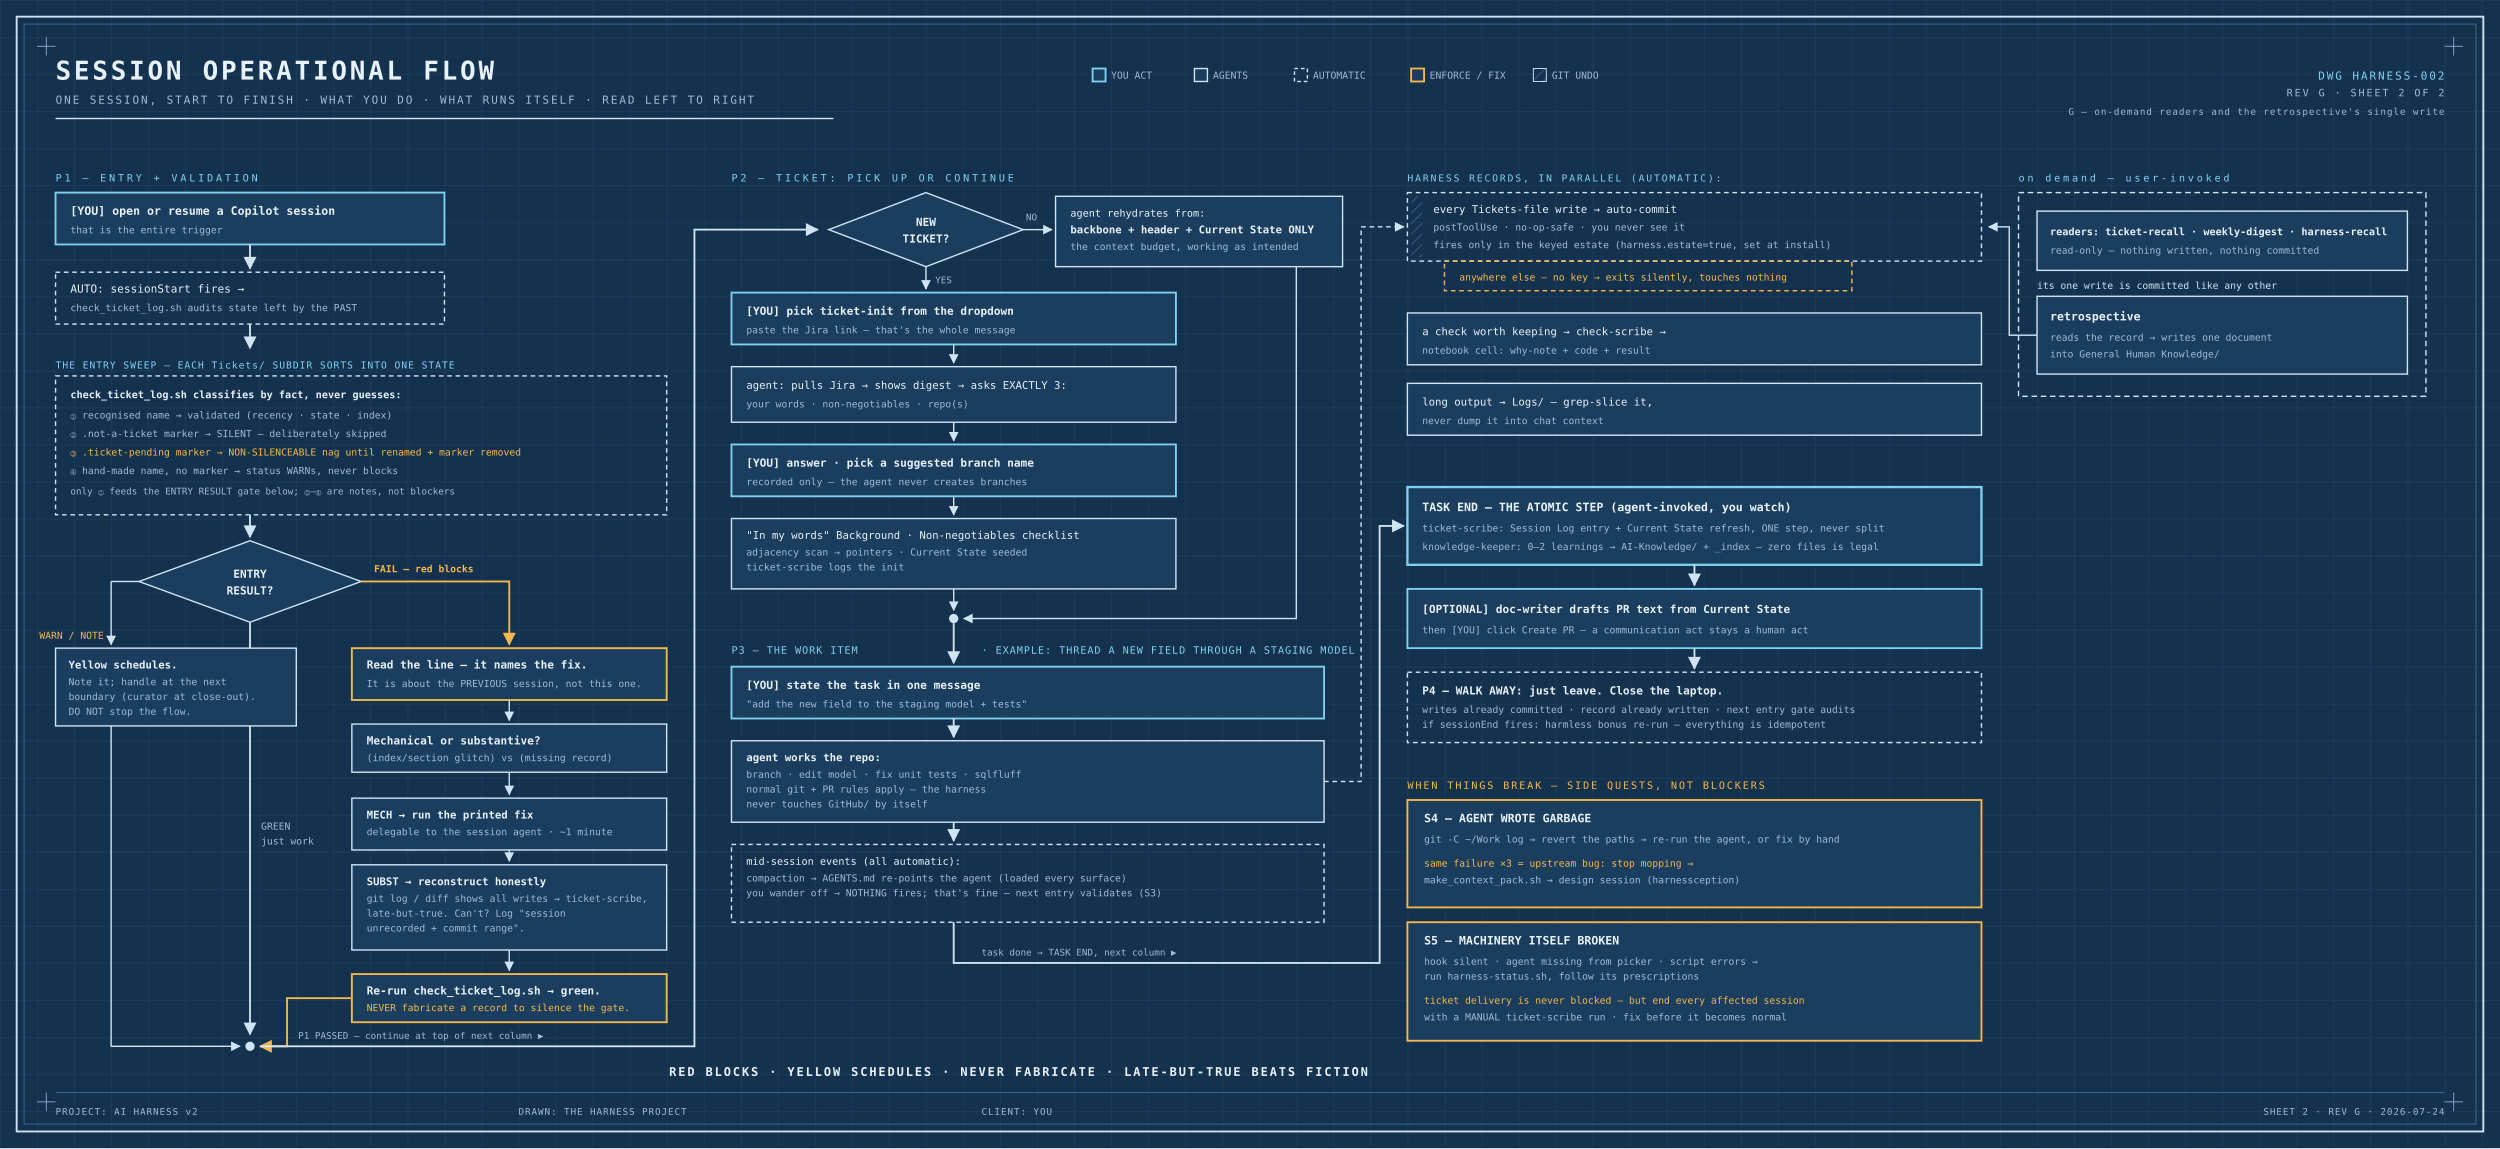
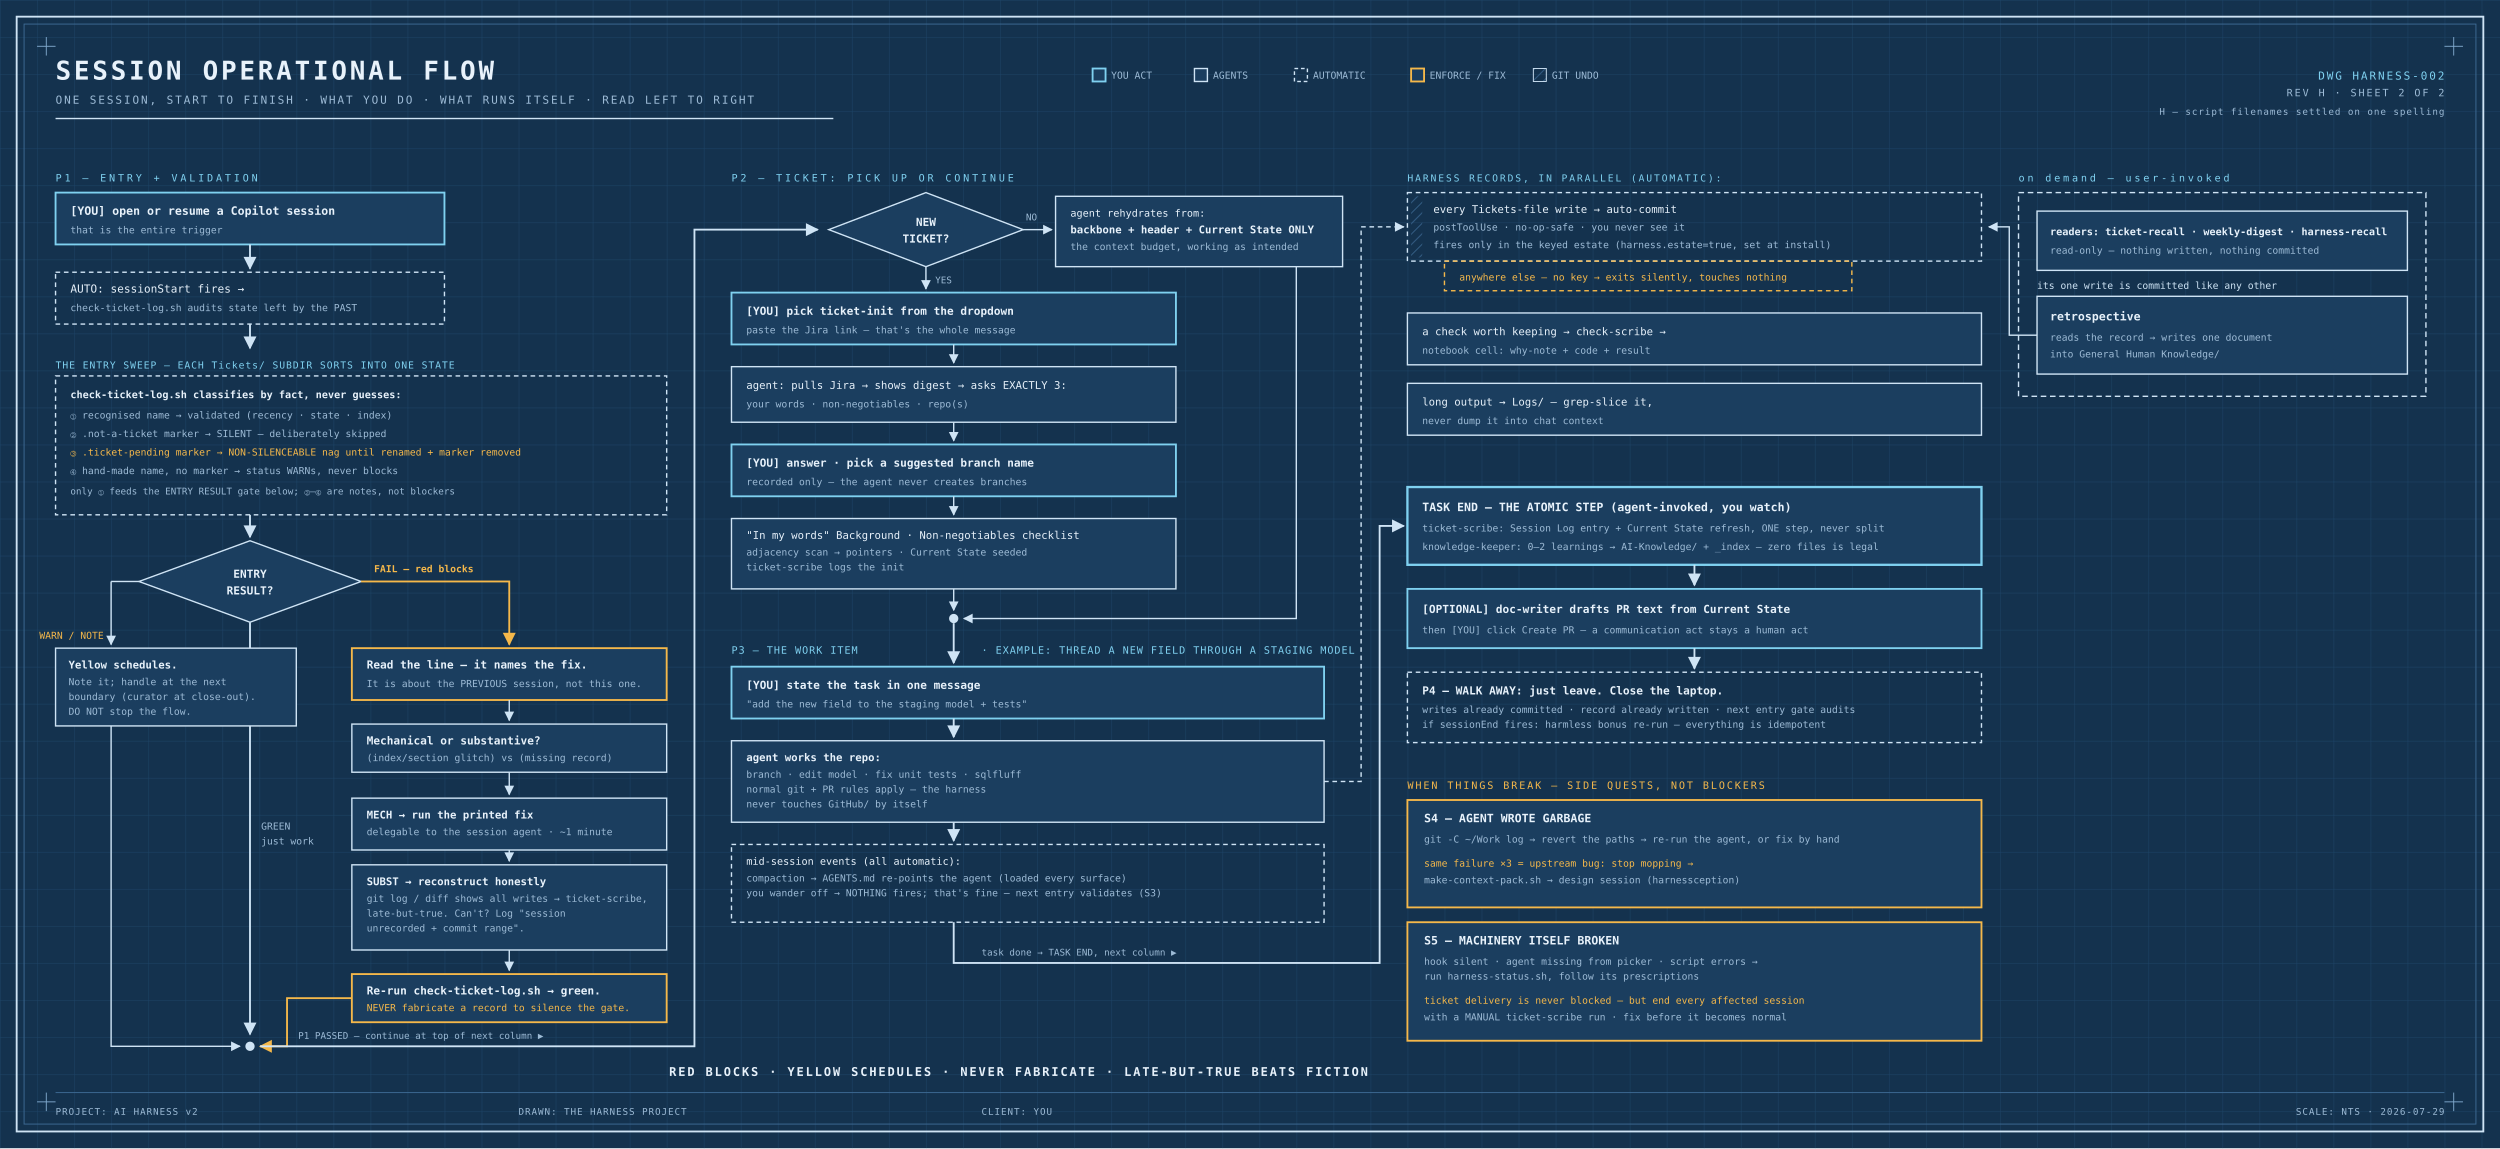
<svg xmlns="http://www.w3.org/2000/svg" width="2700" height="1240" viewBox="0 0 2700 1240" font-family="ui-monospace, SFMono-Regular, Menlo, Consolas, monospace">
  <defs>
    <pattern id="grid" width="40" height="40" patternUnits="userSpaceOnUse">
      <path d="M40 0H0V40" fill="none" stroke="#1E4568" stroke-width="1" />
    </pattern>
    <pattern id="hatch" width="8" height="8" patternUnits="userSpaceOnUse" patternTransform="rotate(45)">
      <line x1="0" y1="0" x2="0" y2="8" stroke="#3D6A94" stroke-width="1.5" />
    </pattern>
    <marker id="arw" viewBox="0 0 10 10" refX="9" refY="5" markerWidth="7" markerHeight="7" orient="auto-start-reverse">
      <path d="M0 0 L10 5 L0 10 z" fill="#CFE4F5" />
    </marker>
    <marker id="arwA" viewBox="0 0 10 10" refX="9" refY="5" markerWidth="7" markerHeight="7" orient="auto-start-reverse">
      <path d="M0 0 L10 5 L0 10 z" fill="#F5B84A" />
    </marker>
  </defs>
  <rect width="2700" height="1240" fill="#14324E" />
  <rect width="2700" height="1240" fill="url(#grid)" />
  <rect x="18" y="18" width="2664" height="1204" fill="none" stroke="#CFE4F5" stroke-width="2" />
  <rect x="26" y="26" width="2648" height="1188" fill="none" stroke="#3D6A94" stroke-width="1" />
  <g stroke="#7FA8CC" stroke-width="1">
    <path d="M50 40 v20 M40 50 h20" />
    <path d="M2650 40 v20 M2640 50 h20" />
    <path d="M50 1180 v20 M40 1190 h20" />
    <path d="M2650 1180 v20 M2640 1190 h20" />
  </g>
  <text x="60" y="86" fill="#E8F2FB" font-size="28" font-weight="700" letter-spacing="3">SESSION OPERATIONAL FLOW</text>
  <text x="60" y="112" fill="#9DBBD6" font-size="12" letter-spacing="2">ONE SESSION, START TO FINISH · WHAT YOU DO · WHAT RUNS ITSELF · READ LEFT TO RIGHT</text>
  <line x1="60" y1="128" x2="900" y2="128" stroke="#CFE4F5" stroke-width="1.5" />
  <text x="2640" y="86" fill="#7FD1F0" font-size="12" letter-spacing="2" text-anchor="end">DWG HARNESS-002</text>
-   <text x="2640" y="104" fill="#9DBBD6" font-size="11" letter-spacing="2" text-anchor="end">REV G · SHEET 2 OF 2</text>
-   <text x="2640" y="124" fill="#9DBBD6" font-size="10" letter-spacing="1" text-anchor="end">G — on-demand readers and the retrospective's single write</text>
+   <text x="2640" y="104" fill="#9DBBD6" font-size="11" letter-spacing="2" text-anchor="end">REV H · SHEET 2 OF 2</text>
+   <text x="2640" y="124" fill="#9DBBD6" font-size="10" letter-spacing="1" text-anchor="end">H — script filenames settled on one spelling</text>
  <g font-size="10.5" fill="#9DBBD6">
    <rect x="1180" y="74" width="14" height="14" fill="#1B3E5F" stroke="#7FD1F0" stroke-width="2" />
    <text x="1200" y="85">YOU ACT</text>
    <rect x="1290" y="74" width="14" height="14" fill="#1B3E5F" stroke="#CFE4F5" stroke-width="1.5" />
    <text x="1310" y="85">AGENTS</text>
    <rect x="1398" y="74" width="14" height="14" fill="none" stroke="#CFE4F5" stroke-width="1.5" stroke-dasharray="4 3" />
    <text x="1418" y="85">AUTOMATIC</text>
    <rect x="1524" y="74" width="14" height="14" fill="#1B3E5F" stroke="#F5B84A" stroke-width="2" />
    <text x="1544" y="85">ENFORCE / FIX</text>
    <rect x="1656" y="74" width="14" height="14" fill="url(#hatch)" stroke="#CFE4F5" stroke-width="1" />
    <text x="1676" y="85">GIT UNDO</text>
  </g>
  <text x="60" y="196" fill="#7FD1F0" font-size="11" letter-spacing="3">P1 — ENTRY + VALIDATION</text>
  <rect x="60" y="208" width="420" height="56" fill="#1B3E5F" stroke="#7FD1F0" stroke-width="2" />
  <text x="76" y="232" fill="#E8F2FB" font-size="12.5" font-weight="700">[YOU] open or resume a Copilot session</text>
  <text x="76" y="252" fill="#9DBBD6" font-size="10.5">that is the entire trigger</text>
  <line x1="270" y1="264" x2="270" y2="290" stroke="#CFE4F5" stroke-width="2" marker-end="url(#arw)" />
  <rect x="60" y="294" width="420" height="56" fill="none" stroke="#CFE4F5" stroke-width="1.5" stroke-dasharray="5 4" />
  <text x="76" y="316" fill="#E8F2FB" font-size="12">AUTO: sessionStart fires →</text>
-   <text x="76" y="336" fill="#9DBBD6" font-size="10.5">check_ticket_log.sh audits state left by the PAST</text>
+   <text x="76" y="336" fill="#9DBBD6" font-size="10.5">check-ticket-log.sh audits state left by the PAST</text>
  <line x1="270" y1="350" x2="270" y2="376" stroke="#CFE4F5" stroke-width="2" marker-end="url(#arw)" />
  <text x="60" y="398" fill="#7FD1F0" font-size="10.5" letter-spacing="1">THE ENTRY SWEEP — EACH Tickets/ SUBDIR SORTS INTO ONE STATE</text>
  <rect x="60" y="406" width="660" height="150" fill="none" stroke="#CFE4F5" stroke-width="1.5" stroke-dasharray="5 4" />
-   <text x="76" y="430" fill="#E8F2FB" font-size="11" font-weight="700">check_ticket_log.sh classifies by fact, never guesses:</text>
+   <text x="76" y="430" fill="#E8F2FB" font-size="11" font-weight="700">check-ticket-log.sh classifies by fact, never guesses:</text>
  <text x="76" y="452" fill="#9DBBD6" font-size="10.5">① recognised name → validated (recency · state · index)</text>
  <text x="76" y="472" fill="#9DBBD6" font-size="10.5">② .not-a-ticket marker → SILENT — deliberately skipped</text>
  <text x="76" y="492" fill="#F5B84A" font-size="10.5">③ .ticket-pending marker → NON-SILENCEABLE nag until renamed + marker removed</text>
  <text x="76" y="512" fill="#9DBBD6" font-size="10.5">④ hand-made name, no marker → status WARNs, never blocks</text>
  <text x="76" y="534" fill="#9DBBD6" font-size="10">only ① feeds the ENTRY RESULT gate below; ②–④ are notes, not blockers</text>
  <line x1="270" y1="556" x2="270" y2="580" stroke="#CFE4F5" stroke-width="2" marker-end="url(#arw)" />
  <path d="M270 584 L390 628 L270 672 L150 628 Z" fill="#1B3E5F" stroke="#CFE4F5" stroke-width="1.5" />
  <text x="270" y="624" fill="#E8F2FB" font-size="12" font-weight="700" text-anchor="middle">ENTRY</text>
  <text x="270" y="642" fill="#E8F2FB" font-size="12" font-weight="700" text-anchor="middle">RESULT?</text>
  <line x1="270" y1="672" x2="270" y2="1117" stroke="#CFE4F5" stroke-width="2" marker-end="url(#arw)" />
  <text x="282" y="896" fill="#9DBBD6" font-size="10.5">GREEN</text>
  <text x="282" y="912" fill="#9DBBD6" font-size="10.5">just work</text>
  <line x1="150" y1="628" x2="120" y2="628" stroke="#CFE4F5" stroke-width="1.5" />
  <path d="M120 628 V696" fill="none" stroke="#CFE4F5" stroke-width="1.5" marker-end="url(#arw)" />
  <text x="112" y="690" fill="#F5B84A" font-size="10.5" text-anchor="end">WARN / NOTE</text>
  <rect x="60" y="700" width="260" height="84" fill="#1B3E5F" stroke="#CFE4F5" stroke-width="1.5" />
  <text x="74" y="722" fill="#E8F2FB" font-size="11.5" font-weight="700">Yellow schedules.</text>
  <text x="74" y="740" fill="#9DBBD6" font-size="10.5">Note it; handle at the next</text>
  <text x="74" y="756" fill="#9DBBD6" font-size="10.5">boundary (curator at close-out).</text>
  <text x="74" y="772" fill="#9DBBD6" font-size="10.5">DO NOT stop the flow.</text>
  <path d="M120 784 V1130 H259" fill="none" stroke="#CFE4F5" stroke-width="1.5" marker-end="url(#arw)" />
  <path d="M390 628 H550 V696" fill="none" stroke="#F5B84A" stroke-width="2" marker-end="url(#arwA)" />
  <text x="404" y="618" fill="#F5B84A" font-size="10.5" font-weight="700">FAIL — red blocks</text>
  <rect x="380" y="700" width="340" height="56" fill="#1B3E5F" stroke="#F5B84A" stroke-width="2" />
  <text x="396" y="722" fill="#E8F2FB" font-size="12" font-weight="700">Read the line — it names the fix.</text>
  <text x="396" y="742" fill="#9DBBD6" font-size="10.5">It is about the PREVIOUS session, not this one.</text>
  <line x1="550" y1="756" x2="550" y2="778" stroke="#CFE4F5" stroke-width="1.5" marker-end="url(#arw)" />
  <rect x="380" y="782" width="340" height="52" fill="#1B3E5F" stroke="#CFE4F5" stroke-width="1.5" />
  <text x="396" y="804" fill="#E8F2FB" font-size="12" font-weight="700">Mechanical or substantive?</text>
  <text x="396" y="822" fill="#9DBBD6" font-size="10.5">(index/section glitch)  vs  (missing record)</text>
  <line x1="550" y1="834" x2="550" y2="858" stroke="#CFE4F5" stroke-width="1.5" marker-end="url(#arw)" />
  <rect x="380" y="862" width="340" height="56" fill="#1B3E5F" stroke="#CFE4F5" stroke-width="1.5" />
  <text x="396" y="884" fill="#E8F2FB" font-size="11.5" font-weight="700">MECH → run the printed fix</text>
  <text x="396" y="902" fill="#9DBBD6" font-size="10.5">delegable to the session agent · ~1 minute</text>
  <line x1="550" y1="918" x2="550" y2="930" stroke="#CFE4F5" stroke-width="1.5" marker-end="url(#arw)" />
  <rect x="380" y="934" width="340" height="92" fill="#1B3E5F" stroke="#CFE4F5" stroke-width="1.5" />
  <text x="396" y="956" fill="#E8F2FB" font-size="11.5" font-weight="700">SUBST → reconstruct honestly</text>
  <text x="396" y="974" fill="#9DBBD6" font-size="10.5">git log / diff shows all writes → ticket-scribe,</text>
  <text x="396" y="990" fill="#9DBBD6" font-size="10.5">late-but-true. Can't? Log "session</text>
  <text x="396" y="1006" fill="#9DBBD6" font-size="10.5">unrecorded + commit range".</text>
  <line x1="550" y1="1026" x2="550" y2="1048" stroke="#CFE4F5" stroke-width="1.5" marker-end="url(#arw)" />
  <rect x="380" y="1052" width="340" height="52" fill="#1B3E5F" stroke="#F5B84A" stroke-width="2" />
-   <text x="396" y="1074" fill="#E8F2FB" font-size="12" font-weight="700">Re-run check_ticket_log.sh → green.</text>
+   <text x="396" y="1074" fill="#E8F2FB" font-size="12" font-weight="700">Re-run check-ticket-log.sh → green.</text>
  <text x="396" y="1092" fill="#F5B84A" font-size="10.5">NEVER fabricate a record to silence the gate.</text>
  <path d="M380 1078 H310 V1130 H281" fill="none" stroke="#F5B84A" stroke-width="2" marker-end="url(#arwA)" />
  <circle cx="270" cy="1130" r="5" fill="#CFE4F5" />
  <path d="M281 1130 H750 V248 H883" fill="none" stroke="#CFE4F5" stroke-width="2" marker-end="url(#arw)" />
  <text x="322" y="1122" fill="#9DBBD6" font-size="10">P1 PASSED — continue at top of next column ▶</text>
  <text x="790" y="196" fill="#7FD1F0" font-size="11" letter-spacing="3">P2 — TICKET: PICK UP OR CONTINUE</text>
  <path d="M1000 208 L1105 248 L1000 288 L895 248 Z" fill="#1B3E5F" stroke="#CFE4F5" stroke-width="1.5" />
  <text x="1000" y="244" fill="#E8F2FB" font-size="12" font-weight="700" text-anchor="middle">NEW</text>
  <text x="1000" y="262" fill="#E8F2FB" font-size="12" font-weight="700" text-anchor="middle">TICKET?</text>
  <line x1="1105" y1="248" x2="1136" y2="248" stroke="#CFE4F5" stroke-width="1.5" marker-end="url(#arw)" />
  <text x="1108" y="238" fill="#9DBBD6" font-size="10">NO</text>
  <rect x="1140" y="212" width="310" height="76" fill="#1B3E5F" stroke="#CFE4F5" stroke-width="1.5" />
  <text x="1156" y="234" fill="#E8F2FB" font-size="11">agent rehydrates from:</text>
  <text x="1156" y="252" fill="#E8F2FB" font-size="11.5" font-weight="700">backbone + header + Current State ONLY</text>
  <text x="1156" y="270" fill="#9DBBD6" font-size="10.5">the context budget, working as intended</text>
  <path d="M1400 288 V668 H1041" fill="none" stroke="#CFE4F5" stroke-width="1.5" marker-end="url(#arw)" />
  <line x1="1000" y1="288" x2="1000" y2="312" stroke="#CFE4F5" stroke-width="1.5" marker-end="url(#arw)" />
  <text x="1010" y="306" fill="#9DBBD6" font-size="10">YES</text>
  <rect x="790" y="316" width="480" height="56" fill="#1B3E5F" stroke="#7FD1F0" stroke-width="2" />
  <text x="806" y="340" fill="#E8F2FB" font-size="12" font-weight="700">[YOU] pick ticket-init from the dropdown</text>
  <text x="806" y="360" fill="#9DBBD6" font-size="10.5">paste the Jira link — that's the whole message</text>
  <line x1="1030" y1="372" x2="1030" y2="392" stroke="#CFE4F5" stroke-width="1.5" marker-end="url(#arw)" />
  <rect x="790" y="396" width="480" height="60" fill="#1B3E5F" stroke="#CFE4F5" stroke-width="1.5" />
  <text x="806" y="420" fill="#E8F2FB" font-size="11.5">agent: pulls Jira → shows digest → asks EXACTLY 3:</text>
  <text x="806" y="440" fill="#9DBBD6" font-size="10.5">your words · non-negotiables · repo(s)</text>
  <line x1="1030" y1="456" x2="1030" y2="476" stroke="#CFE4F5" stroke-width="1.5" marker-end="url(#arw)" />
  <rect x="790" y="480" width="480" height="56" fill="#1B3E5F" stroke="#7FD1F0" stroke-width="2" />
  <text x="806" y="504" fill="#E8F2FB" font-size="12" font-weight="700">[YOU] answer · pick a suggested branch name</text>
  <text x="806" y="524" fill="#9DBBD6" font-size="10.5">recorded only — the agent never creates branches</text>
  <line x1="1030" y1="536" x2="1030" y2="556" stroke="#CFE4F5" stroke-width="1.5" marker-end="url(#arw)" />
  <rect x="790" y="560" width="480" height="76" fill="#1B3E5F" stroke="#CFE4F5" stroke-width="1.5" />
  <text x="806" y="582" fill="#E8F2FB" font-size="11.5">"In my words" Background · Non-negotiables checklist</text>
  <text x="806" y="600" fill="#9DBBD6" font-size="10.5">adjacency scan → pointers · Current State seeded</text>
  <text x="806" y="616" fill="#9DBBD6" font-size="10.5">ticket-scribe logs the init</text>
  <line x1="1030" y1="636" x2="1030" y2="659" stroke="#CFE4F5" stroke-width="1.5" marker-end="url(#arw)" />
  <circle cx="1030" cy="668" r="5" fill="#CFE4F5" />
  <text x="790" y="706" fill="#7FD1F0" font-size="11" letter-spacing="1">P3 — THE WORK ITEM</text>
  <text x="1060" y="706" fill="#7FD1F0" font-size="11" letter-spacing="1">· EXAMPLE: THREAD A NEW FIELD THROUGH A STAGING MODEL</text>
  <line x1="1030" y1="673" x2="1030" y2="716" stroke="#CFE4F5" stroke-width="2" marker-end="url(#arw)" />
  <rect x="790" y="720" width="640" height="56" fill="#1B3E5F" stroke="#7FD1F0" stroke-width="2" />
  <text x="806" y="744" fill="#E8F2FB" font-size="12" font-weight="700">[YOU] state the task in one message</text>
  <text x="806" y="764" fill="#9DBBD6" font-size="10.5">"add the new field to the staging model + tests"</text>
  <line x1="1030" y1="776" x2="1030" y2="796" stroke="#CFE4F5" stroke-width="2" marker-end="url(#arw)" />
  <rect x="790" y="800" width="640" height="88" fill="#1B3E5F" stroke="#CFE4F5" stroke-width="1.5" />
  <text x="806" y="822" fill="#E8F2FB" font-size="11.5" font-weight="700">agent works the repo:</text>
  <text x="806" y="840" fill="#9DBBD6" font-size="10.5">branch · edit model · fix unit tests · sqlfluff</text>
  <text x="806" y="856" fill="#9DBBD6" font-size="10.5">normal git + PR rules apply — the harness</text>
  <text x="806" y="872" fill="#9DBBD6" font-size="10.5">never touches GitHub/ by itself</text>
  <line x1="1030" y1="888" x2="1030" y2="908" stroke="#CFE4F5" stroke-width="2" marker-end="url(#arw)" />
  <path d="M1430 844 H1470 V245 H1516" fill="none" stroke="#CFE4F5" stroke-width="1.5" stroke-dasharray="5 4" marker-end="url(#arw)" />
  <rect x="790" y="912" width="640" height="84" fill="none" stroke="#CFE4F5" stroke-width="1.5" stroke-dasharray="5 4" />
  <text x="806" y="934" fill="#E8F2FB" font-size="11">mid-session events (all automatic):</text>
  <text x="806" y="952" fill="#9DBBD6" font-size="10.5">compaction → AGENTS.md re-points the agent (loaded every surface)</text>
  <text x="806" y="968" fill="#9DBBD6" font-size="10.5">you wander off → NOTHING fires; that's fine — next entry validates (S3)</text>
  <path d="M1030 996 V1040 H1490 V568 H1516" fill="none" stroke="#CFE4F5" stroke-width="2" marker-end="url(#arw)" />
  <text x="1060" y="1032" fill="#9DBBD6" font-size="10">task done → TASK END, next column ▶</text>
  <text x="1520" y="196" fill="#7FD1F0" font-size="10.5" letter-spacing="2">HARNESS RECORDS, IN PARALLEL (AUTOMATIC):</text>
  <rect x="1520" y="208" width="620" height="74" fill="none" stroke="#CFE4F5" stroke-width="1.5" stroke-dasharray="5 4" />
  <rect x="1524" y="212" width="12" height="66" fill="url(#hatch)" />
  <text x="1548" y="230" fill="#E8F2FB" font-size="11.5">every Tickets-file write → auto-commit</text>
  <text x="1548" y="249" fill="#9DBBD6" font-size="10.5">postToolUse · no-op-safe · you never see it</text>
  <text x="1548" y="268" fill="#9DBBD6" font-size="10.5">fires only in the keyed estate (harness.estate=true, set at install)</text>
  <rect x="1560" y="282" width="440" height="32" fill="none" stroke="#F5B84A" stroke-width="1.5" stroke-dasharray="5 4" />
  <text x="1576" y="303" fill="#F5B84A" font-size="10.5">anywhere else — no key → exits silently, touches nothing</text>
  <rect x="1520" y="338" width="620" height="56" fill="#1B3E5F" stroke="#CFE4F5" stroke-width="1.5" />
  <text x="1536" y="362" fill="#E8F2FB" font-size="11.5">a check worth keeping → check-scribe →</text>
  <text x="1536" y="382" fill="#9DBBD6" font-size="10.5">notebook cell: why-note + code + result</text>
  <rect x="1520" y="414" width="620" height="56" fill="#1B3E5F" stroke="#CFE4F5" stroke-width="1.5" />
  <text x="1536" y="438" fill="#E8F2FB" font-size="11.5">long output → Logs/ — grep-slice it,</text>
  <text x="1536" y="458" fill="#9DBBD6" font-size="10.5">never dump it into chat context</text>
  <rect x="1520" y="526" width="620" height="84" fill="#1B3E5F" stroke="#7FD1F0" stroke-width="2.5" />
  <text x="1536" y="552" fill="#E8F2FB" font-size="12.5" font-weight="700">TASK END — THE ATOMIC STEP (agent-invoked, you watch)</text>
  <text x="1536" y="574" fill="#9DBBD6" font-size="10.5">ticket-scribe: Session Log entry + Current State refresh, ONE step, never split</text>
  <text x="1536" y="594" fill="#9DBBD6" font-size="10.5">knowledge-keeper: 0–2 learnings → AI-Knowledge/ + _index — zero files is legal</text>
  <line x1="1830" y1="610" x2="1830" y2="632" stroke="#CFE4F5" stroke-width="2" marker-end="url(#arw)" />
  <rect x="1520" y="636" width="620" height="64" fill="#1B3E5F" stroke="#7FD1F0" stroke-width="2" />
  <text x="1536" y="662" fill="#E8F2FB" font-size="12" font-weight="700">[OPTIONAL] doc-writer drafts PR text from Current State</text>
  <text x="1536" y="684" fill="#9DBBD6" font-size="10.5">then [YOU] click Create PR — a communication act stays a human act</text>
  <line x1="1830" y1="700" x2="1830" y2="722" stroke="#CFE4F5" stroke-width="2" marker-end="url(#arw)" />
  <rect x="1520" y="726" width="620" height="76" fill="none" stroke="#CFE4F5" stroke-width="1.5" stroke-dasharray="5 4" />
  <text x="1536" y="750" fill="#E8F2FB" font-size="12" font-weight="700">P4 — WALK AWAY: just leave. Close the laptop.</text>
  <text x="1536" y="770" fill="#9DBBD6" font-size="10.5">writes already committed · record already written · next entry gate audits</text>
  <text x="1536" y="786" fill="#9DBBD6" font-size="10.5">if sessionEnd fires: harmless bonus re-run — everything is idempotent</text>
  <text x="1520" y="852" fill="#F5B84A" font-size="11" letter-spacing="2">WHEN THINGS BREAK — SIDE QUESTS, NOT BLOCKERS</text>
  <rect x="1520" y="864" width="620" height="116" fill="#1B3E5F" stroke="#F5B84A" stroke-width="2" />
  <text x="1538" y="888" fill="#E8F2FB" font-size="12.5" font-weight="700">S4 — AGENT WROTE GARBAGE</text>
  <text x="1538" y="910" fill="#9DBBD6" font-size="10.5">git -C ~/Work log → revert the paths → re-run the agent, or fix by hand</text>
  <text x="1538" y="936" fill="#F5B84A" font-size="10.5">same failure ×3 = upstream bug: stop mopping →</text>
-   <text x="1538" y="954" fill="#9DBBD6" font-size="10.5">make_context_pack.sh → design session (harnessception)</text>
+   <text x="1538" y="954" fill="#9DBBD6" font-size="10.5">make-context-pack.sh → design session (harnessception)</text>
  <rect x="1520" y="996" width="620" height="128" fill="#1B3E5F" stroke="#F5B84A" stroke-width="2" />
  <text x="1538" y="1020" fill="#E8F2FB" font-size="12.5" font-weight="700">S5 — MACHINERY ITSELF BROKEN</text>
  <text x="1538" y="1042" fill="#9DBBD6" font-size="10.5">hook silent · agent missing from picker · script errors →</text>
  <text x="1538" y="1058" fill="#9DBBD6" font-size="10.5">run harness-status.sh, follow its prescriptions</text>
  <text x="1538" y="1084" fill="#F5B84A" font-size="10.5">ticket delivery is never blocked — but end every affected session</text>
  <text x="1538" y="1102" fill="#9DBBD6" font-size="10.5">with a MANUAL ticket-scribe run · fix before it becomes normal</text>
  <text x="2180" y="196" fill="#7FD1F0" font-size="11" letter-spacing="3">on demand — user-invoked</text>
  <rect x="2180" y="208" width="440" height="220" fill="none" stroke="#CFE4F5" stroke-width="1.5" stroke-dasharray="6 4" />
  <rect x="2200" y="228" width="400" height="64" fill="#1B3E5F" stroke="#CFE4F5" stroke-width="1.5" />
  <text x="2214" y="254" fill="#E8F2FB" font-size="11" font-weight="700">readers: ticket-recall · weekly-digest · harness-recall</text>
  <text x="2214" y="274" fill="#9DBBD6" font-size="10.5">read-only — nothing written, nothing committed</text>
  <text x="2200" y="312" fill="#CFE4F5" font-size="10.5">its one write is committed like any other</text>
  <rect x="2200" y="320" width="400" height="84" fill="#1B3E5F" stroke="#CFE4F5" stroke-width="1.5" />
  <text x="2214" y="346" fill="#E8F2FB" font-size="12.5" font-weight="700">retrospective</text>
  <text x="2214" y="368" fill="#9DBBD6" font-size="10.5">reads the record → writes one document</text>
  <text x="2214" y="386" fill="#9DBBD6" font-size="10.5">into General Human Knowledge/</text>
  <path d="M2200 362 H2170 V245 H2148" fill="none" stroke="#CFE4F5" stroke-width="1.5" marker-end="url(#arw)" />
  <text x="1100" y="1162" fill="#E8F2FB" font-size="13" font-weight="700" letter-spacing="2" text-anchor="middle">RED BLOCKS · YELLOW SCHEDULES · NEVER FABRICATE · LATE-BUT-TRUE BEATS FICTION</text>
  <g font-size="10" fill="#9DBBD6" letter-spacing="1">
    <line x1="60" y1="1180" x2="2640" y2="1180" stroke="#3D6A94" stroke-width="1" />
    <text x="60" y="1204">PROJECT: AI HARNESS v2</text>
    <text x="560" y="1204">DRAWN: THE HARNESS PROJECT</text>
    <text x="1060" y="1204">CLIENT: YOU</text>
-     <text x="2640" y="1204" text-anchor="end">SHEET 2 · REV G · 2026-07-24</text>
+     <text x="2640" y="1204" text-anchor="end">SCALE: NTS · 2026-07-29</text>
  </g>
</svg>
